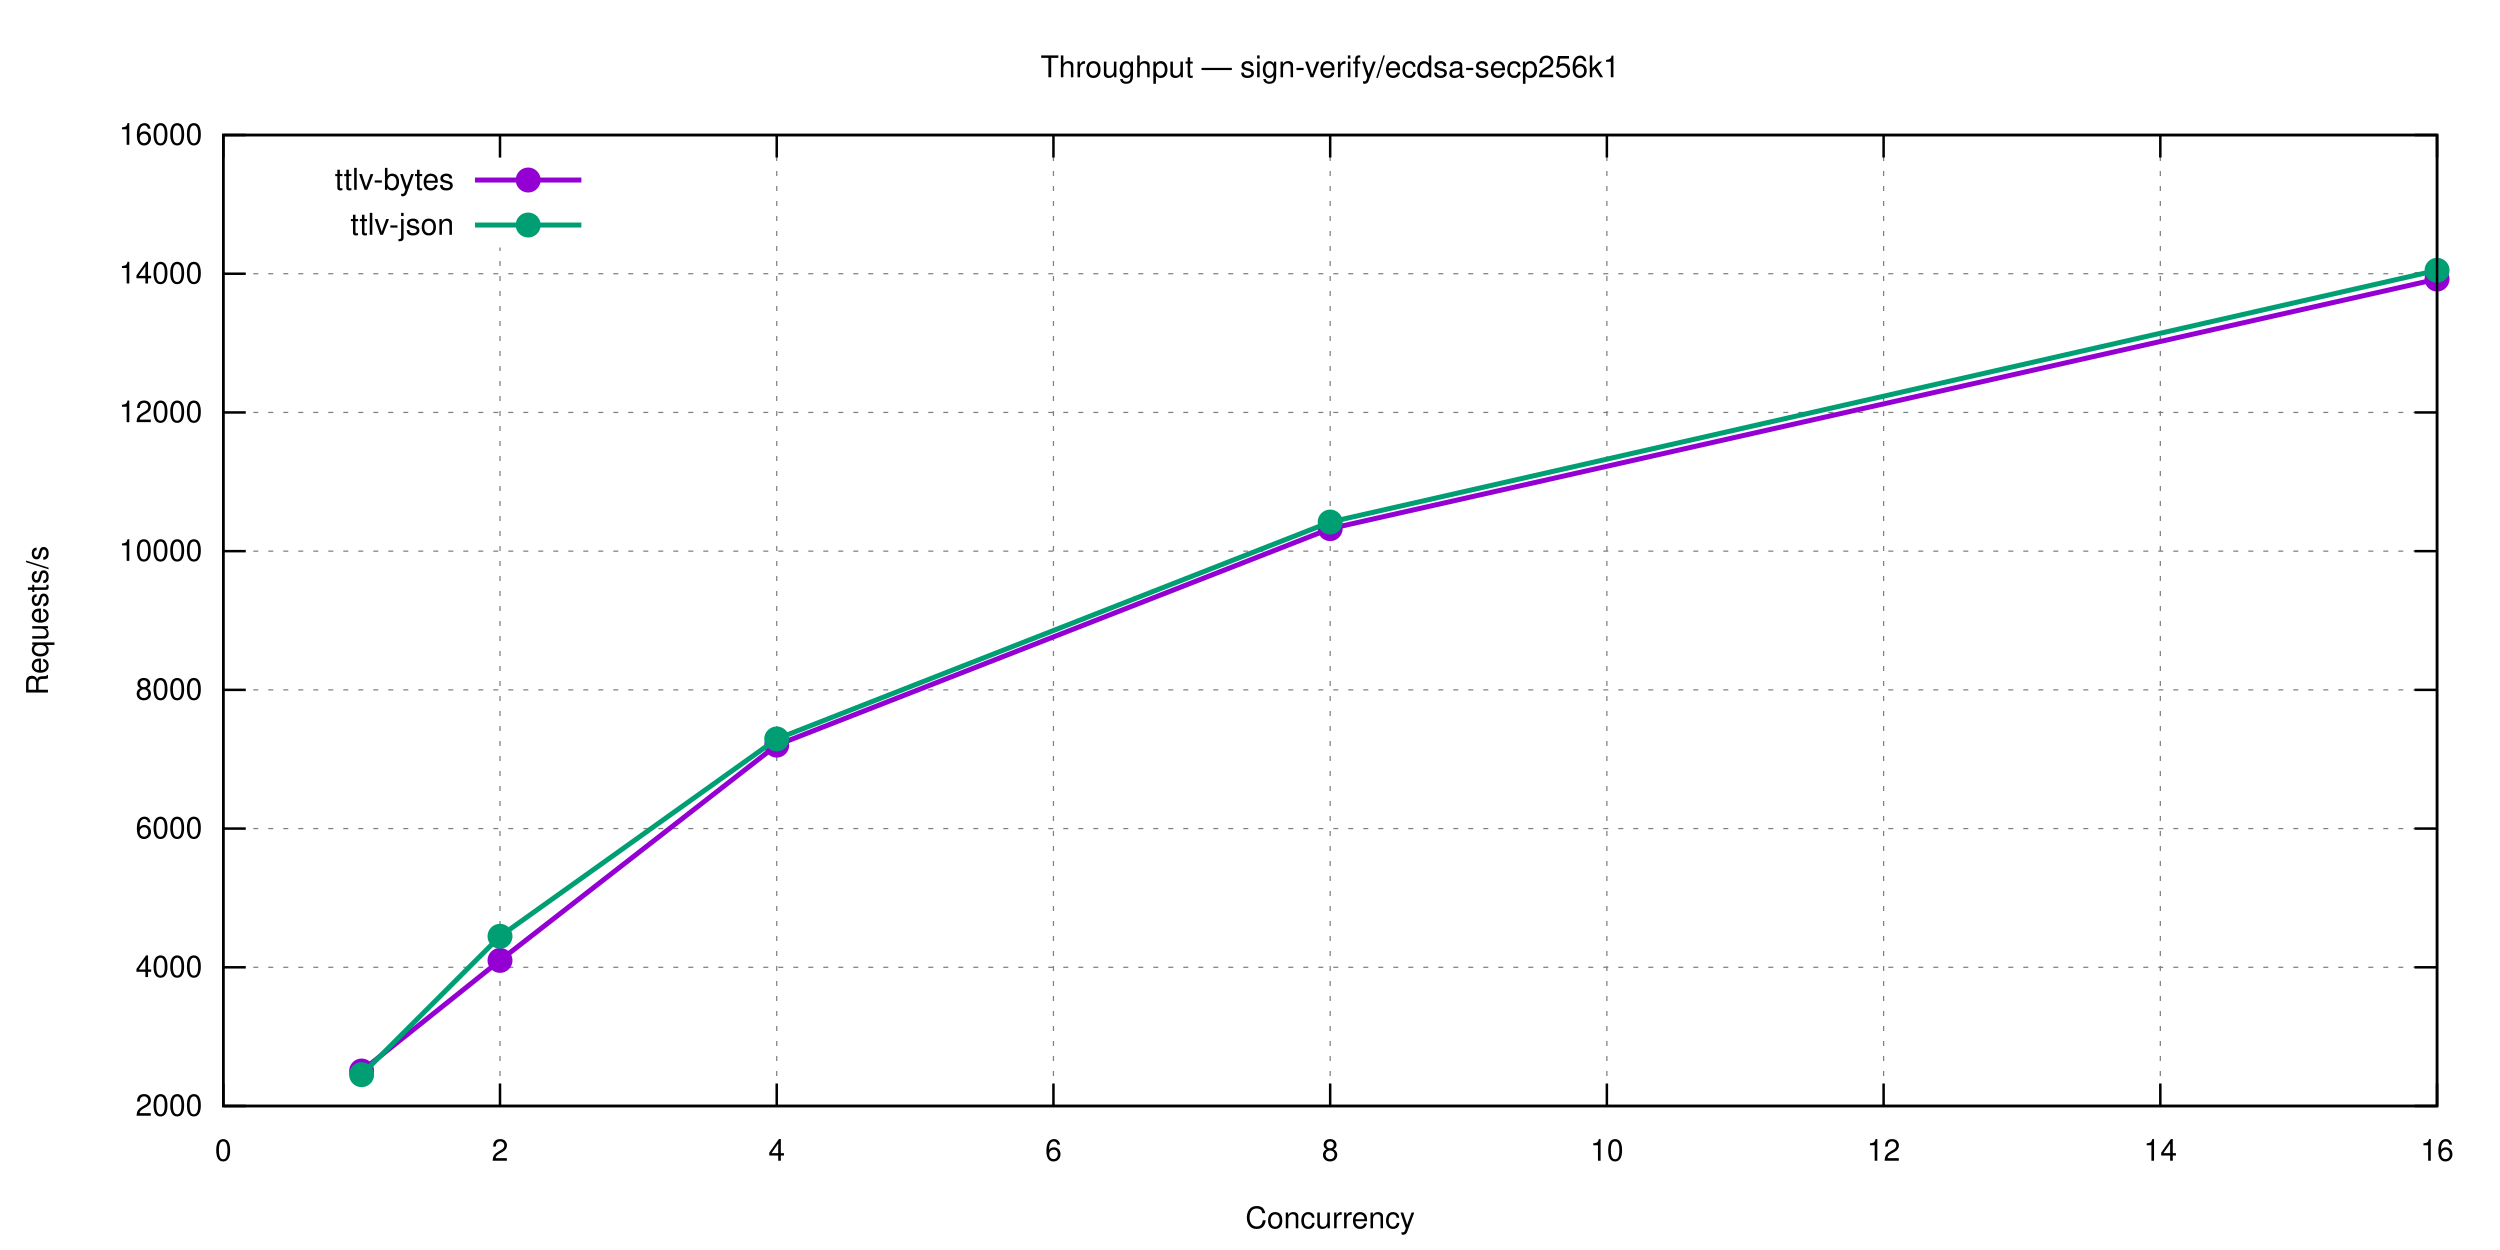
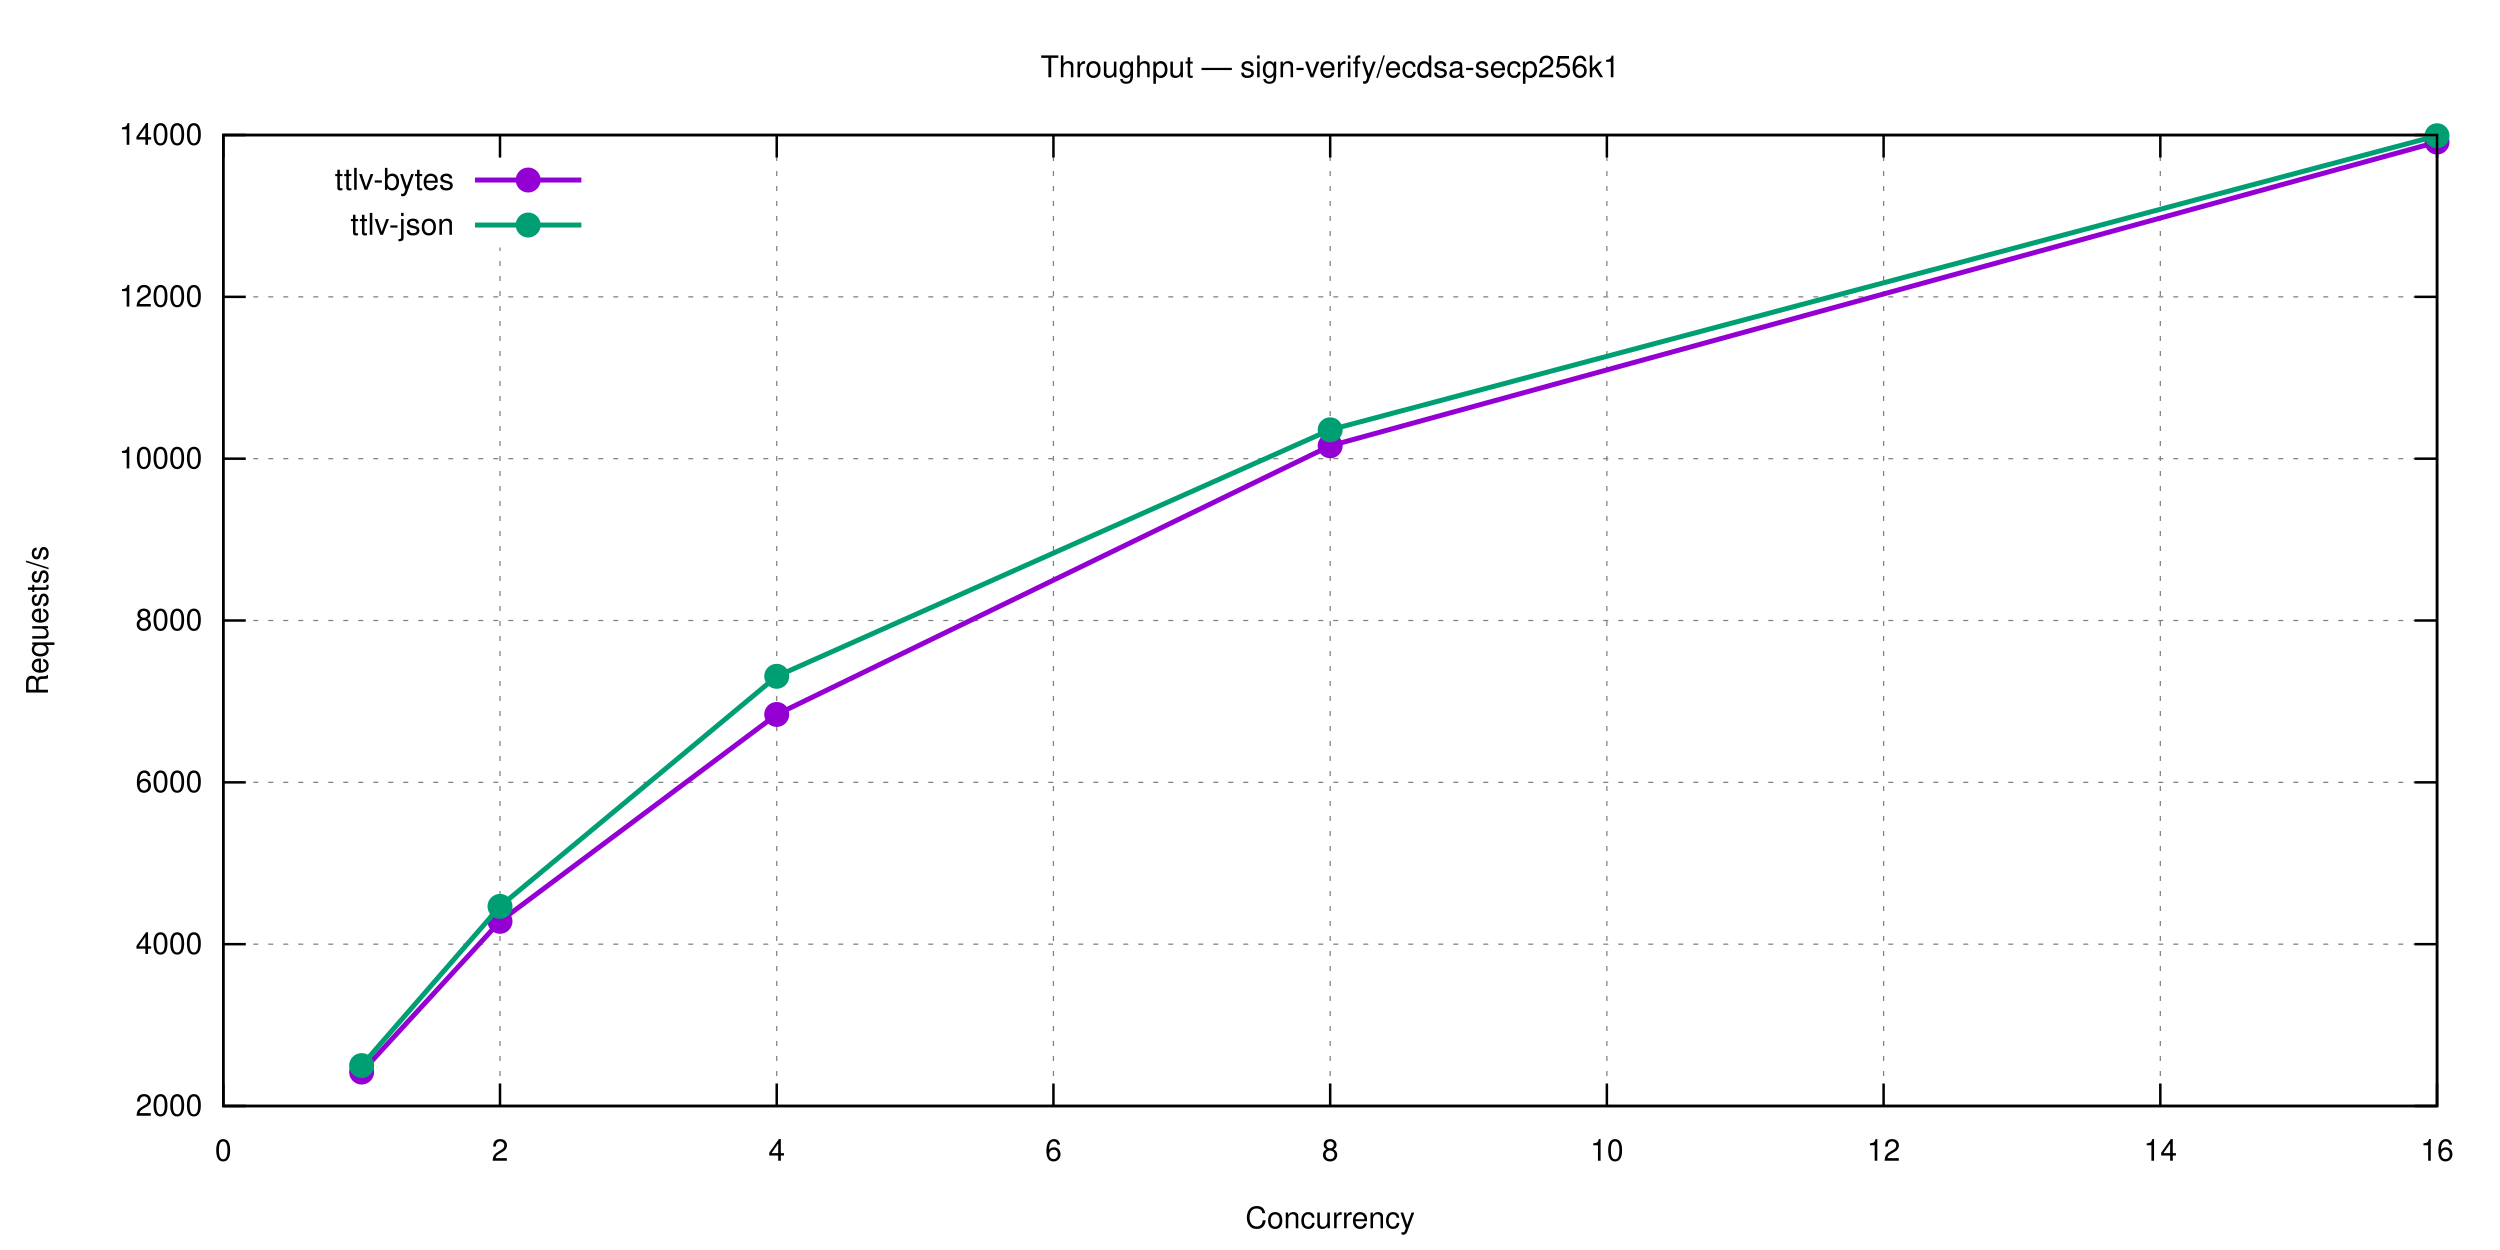
<svg xmlns="http://www.w3.org/2000/svg" xmlns:xlink="http://www.w3.org/1999/xlink" width="1000" height="500" viewBox="0 0 1000 500">
  <g id="gnuplot_canvas">
    <rect x="0" y="0" width="1000" height="500" fill="none" />
    <defs>
      <circle id="gpDot" r="0.5" stroke-width="0.5" stroke="currentColor" />
      <path id="gpPt0" stroke-width="0.222" stroke="currentColor" d="M-1,0 h2 M0,-1 v2" />
      <path id="gpPt1" stroke-width="0.222" stroke="currentColor" d="M-1,-1 L1,1 M1,-1 L-1,1" />
      <path id="gpPt2" stroke-width="0.222" stroke="currentColor" d="M-1,0 L1,0 M0,-1 L0,1 M-1,-1 L1,1 M-1,1 L1,-1" />
      <rect id="gpPt3" stroke-width="0.222" stroke="currentColor" x="-1" y="-1" width="2" height="2" />
      <rect id="gpPt4" stroke-width="0.222" stroke="currentColor" fill="currentColor" x="-1" y="-1" width="2" height="2" />
      <circle id="gpPt5" stroke-width="0.222" stroke="currentColor" cx="0" cy="0" r="1" />
      <use xlink:href="#gpPt5" id="gpPt6" fill="currentColor" stroke="none" />
      <path id="gpPt7" stroke-width="0.222" stroke="currentColor" d="M0,-1.33 L-1.33,0.67 L1.33,0.67 z" />
      <use xlink:href="#gpPt7" id="gpPt8" fill="currentColor" stroke="none" />
      <use xlink:href="#gpPt7" id="gpPt9" stroke="currentColor" transform="rotate(180)" />
      <use xlink:href="#gpPt9" id="gpPt10" fill="currentColor" stroke="none" />
      <use xlink:href="#gpPt3" id="gpPt11" stroke="currentColor" transform="rotate(45)" />
      <use xlink:href="#gpPt11" id="gpPt12" fill="currentColor" stroke="none" />
      <path id="gpPt13" stroke-width="0.222" stroke="currentColor" d="M0,1.330 L1.265,0.411 L0.782,-1.067 L-0.782,-1.076 L-1.265,0.411 z" />
      <use xlink:href="#gpPt13" id="gpPt14" fill="currentColor" stroke="none" />
      <filter id="textbox" filterUnits="objectBoundingBox" x="0" y="0" height="1" width="1">
        <feFlood flood-color="white" flood-opacity="1" result="bgnd" />
        <feComposite in="SourceGraphic" in2="bgnd" operator="atop" />
      </filter>
      <filter id="greybox" filterUnits="objectBoundingBox" x="0" y="0" height="1" width="1">
        <feFlood flood-color="lightgrey" flood-opacity="1" result="grey" />
        <feComposite in="SourceGraphic" in2="grey" operator="atop" />
      </filter>
    </defs>
    <g fill="none" color="white" stroke="currentColor" stroke-width="1.00" stroke-linecap="butt" stroke-linejoin="miter">
</g>
    <g fill="none" color="black" stroke="currentColor" stroke-width="1.00" stroke-linecap="butt" stroke-linejoin="miter">
</g>
    <g fill="none" color="black" stroke="black" stroke-width="0.50" stroke-linecap="butt" stroke-linejoin="miter">
</g>
    <g fill="none" color="gray" stroke="currentColor" stroke-width="0.50" stroke-linecap="butt" stroke-linejoin="miter">
      <path stroke="gray" stroke-dasharray="2,4" class="gridline" d="M89.31,442.40 L974.82,442.40  " />
    </g>
    <g fill="none" color="gray" stroke="gray" stroke-width="1.00" stroke-linecap="butt" stroke-linejoin="miter">
</g>
    <g fill="none" color="black" stroke="currentColor" stroke-width="1.00" stroke-linecap="butt" stroke-linejoin="miter">
      <path stroke="black" d="M89.31,442.40 L98.31,442.40 M974.82,442.40 L965.82,442.40  " />
      <g transform="translate(80.92,446.30)" stroke="none" fill="black" font-family="Helvetica" font-size="12.00" text-anchor="end">
        <text>
          <tspan font-family="Helvetica"> 2000</tspan>
        </text>
      </g>
    </g>
    <g fill="none" color="black" stroke="currentColor" stroke-width="1.00" stroke-linecap="butt" stroke-linejoin="miter">
</g>
    <g fill="none" color="black" stroke="black" stroke-width="0.50" stroke-linecap="butt" stroke-linejoin="miter">
</g>
    <g fill="none" color="gray" stroke="currentColor" stroke-width="0.50" stroke-linecap="butt" stroke-linejoin="miter">
-       <path stroke="gray" stroke-dasharray="2,4" class="gridline" d="M89.31,386.92 L974.82,386.92  " />
-     </g>
-     <g fill="none" color="gray" stroke="gray" stroke-width="1.00" stroke-linecap="butt" stroke-linejoin="miter">
- </g>
-     <g fill="none" color="black" stroke="currentColor" stroke-width="1.00" stroke-linecap="butt" stroke-linejoin="miter">
-       <path stroke="black" d="M89.31,386.92 L98.31,386.92 M974.82,386.92 L965.82,386.92  " />
-       <g transform="translate(80.92,390.82)" stroke="none" fill="black" font-family="Helvetica" font-size="12.00" text-anchor="end">
+       <path stroke="gray" stroke-dasharray="2,4" class="gridline" d="M89.31,377.67 L974.82,377.67  " />
+     </g>
+     <g fill="none" color="gray" stroke="gray" stroke-width="1.00" stroke-linecap="butt" stroke-linejoin="miter">
+ </g>
+     <g fill="none" color="black" stroke="currentColor" stroke-width="1.00" stroke-linecap="butt" stroke-linejoin="miter">
+       <path stroke="black" d="M89.31,377.67 L98.31,377.67 M974.82,377.67 L965.82,377.67  " />
+       <g transform="translate(80.92,381.57)" stroke="none" fill="black" font-family="Helvetica" font-size="12.00" text-anchor="end">
        <text>
          <tspan font-family="Helvetica"> 4000</tspan>
        </text>
      </g>
    </g>
    <g fill="none" color="black" stroke="currentColor" stroke-width="1.00" stroke-linecap="butt" stroke-linejoin="miter">
</g>
    <g fill="none" color="black" stroke="black" stroke-width="0.50" stroke-linecap="butt" stroke-linejoin="miter">
</g>
    <g fill="none" color="gray" stroke="currentColor" stroke-width="0.50" stroke-linecap="butt" stroke-linejoin="miter">
-       <path stroke="gray" stroke-dasharray="2,4" class="gridline" d="M89.31,331.43 L974.82,331.43  " />
-     </g>
-     <g fill="none" color="gray" stroke="gray" stroke-width="1.00" stroke-linecap="butt" stroke-linejoin="miter">
- </g>
-     <g fill="none" color="black" stroke="currentColor" stroke-width="1.00" stroke-linecap="butt" stroke-linejoin="miter">
-       <path stroke="black" d="M89.31,331.43 L98.31,331.43 M974.82,331.43 L965.82,331.43  " />
-       <g transform="translate(80.92,335.33)" stroke="none" fill="black" font-family="Helvetica" font-size="12.00" text-anchor="end">
+       <path stroke="gray" stroke-dasharray="2,4" class="gridline" d="M89.31,312.94 L974.82,312.94  " />
+     </g>
+     <g fill="none" color="gray" stroke="gray" stroke-width="1.00" stroke-linecap="butt" stroke-linejoin="miter">
+ </g>
+     <g fill="none" color="black" stroke="currentColor" stroke-width="1.00" stroke-linecap="butt" stroke-linejoin="miter">
+       <path stroke="black" d="M89.31,312.94 L98.31,312.94 M974.82,312.94 L965.82,312.94  " />
+       <g transform="translate(80.92,316.84)" stroke="none" fill="black" font-family="Helvetica" font-size="12.00" text-anchor="end">
        <text>
          <tspan font-family="Helvetica"> 6000</tspan>
        </text>
      </g>
    </g>
    <g fill="none" color="black" stroke="currentColor" stroke-width="1.00" stroke-linecap="butt" stroke-linejoin="miter">
</g>
    <g fill="none" color="black" stroke="black" stroke-width="0.50" stroke-linecap="butt" stroke-linejoin="miter">
</g>
    <g fill="none" color="gray" stroke="currentColor" stroke-width="0.50" stroke-linecap="butt" stroke-linejoin="miter">
-       <path stroke="gray" stroke-dasharray="2,4" class="gridline" d="M89.31,275.95 L974.82,275.95  " />
-     </g>
-     <g fill="none" color="gray" stroke="gray" stroke-width="1.00" stroke-linecap="butt" stroke-linejoin="miter">
- </g>
-     <g fill="none" color="black" stroke="currentColor" stroke-width="1.00" stroke-linecap="butt" stroke-linejoin="miter">
-       <path stroke="black" d="M89.31,275.95 L98.31,275.95 M974.82,275.95 L965.82,275.95  " />
-       <g transform="translate(80.92,279.85)" stroke="none" fill="black" font-family="Helvetica" font-size="12.00" text-anchor="end">
+       <path stroke="gray" stroke-dasharray="2,4" class="gridline" d="M89.31,248.20 L974.82,248.20  " />
+     </g>
+     <g fill="none" color="gray" stroke="gray" stroke-width="1.00" stroke-linecap="butt" stroke-linejoin="miter">
+ </g>
+     <g fill="none" color="black" stroke="currentColor" stroke-width="1.00" stroke-linecap="butt" stroke-linejoin="miter">
+       <path stroke="black" d="M89.31,248.20 L98.31,248.20 M974.82,248.20 L965.82,248.20  " />
+       <g transform="translate(80.92,252.10)" stroke="none" fill="black" font-family="Helvetica" font-size="12.00" text-anchor="end">
        <text>
          <tspan font-family="Helvetica"> 8000</tspan>
        </text>
      </g>
    </g>
    <g fill="none" color="black" stroke="currentColor" stroke-width="1.00" stroke-linecap="butt" stroke-linejoin="miter">
</g>
    <g fill="none" color="black" stroke="black" stroke-width="0.50" stroke-linecap="butt" stroke-linejoin="miter">
</g>
    <g fill="none" color="gray" stroke="currentColor" stroke-width="0.50" stroke-linecap="butt" stroke-linejoin="miter">
-       <path stroke="gray" stroke-dasharray="2,4" class="gridline" d="M89.31,220.46 L974.82,220.46  " />
-     </g>
-     <g fill="none" color="gray" stroke="gray" stroke-width="1.00" stroke-linecap="butt" stroke-linejoin="miter">
- </g>
-     <g fill="none" color="black" stroke="currentColor" stroke-width="1.00" stroke-linecap="butt" stroke-linejoin="miter">
-       <path stroke="black" d="M89.31,220.46 L98.31,220.46 M974.82,220.46 L965.82,220.46  " />
-       <g transform="translate(80.92,224.36)" stroke="none" fill="black" font-family="Helvetica" font-size="12.00" text-anchor="end">
+       <path stroke="gray" stroke-dasharray="2,4" class="gridline" d="M89.31,183.47 L974.82,183.47  " />
+     </g>
+     <g fill="none" color="gray" stroke="gray" stroke-width="1.00" stroke-linecap="butt" stroke-linejoin="miter">
+ </g>
+     <g fill="none" color="black" stroke="currentColor" stroke-width="1.00" stroke-linecap="butt" stroke-linejoin="miter">
+       <path stroke="black" d="M89.31,183.47 L98.31,183.47 M974.82,183.47 L965.82,183.47  " />
+       <g transform="translate(80.92,187.37)" stroke="none" fill="black" font-family="Helvetica" font-size="12.00" text-anchor="end">
        <text>
          <tspan font-family="Helvetica"> 10000</tspan>
        </text>
      </g>
    </g>
    <g fill="none" color="black" stroke="currentColor" stroke-width="1.00" stroke-linecap="butt" stroke-linejoin="miter">
</g>
    <g fill="none" color="black" stroke="black" stroke-width="0.50" stroke-linecap="butt" stroke-linejoin="miter">
</g>
    <g fill="none" color="gray" stroke="currentColor" stroke-width="0.50" stroke-linecap="butt" stroke-linejoin="miter">
-       <path stroke="gray" stroke-dasharray="2,4" class="gridline" d="M89.31,164.98 L974.82,164.98  " />
-     </g>
-     <g fill="none" color="gray" stroke="gray" stroke-width="1.00" stroke-linecap="butt" stroke-linejoin="miter">
- </g>
-     <g fill="none" color="black" stroke="currentColor" stroke-width="1.00" stroke-linecap="butt" stroke-linejoin="miter">
-       <path stroke="black" d="M89.31,164.98 L98.31,164.98 M974.82,164.98 L965.82,164.98  " />
-       <g transform="translate(80.92,168.88)" stroke="none" fill="black" font-family="Helvetica" font-size="12.00" text-anchor="end">
+       <path stroke="gray" stroke-dasharray="2,4" class="gridline" d="M89.31,118.74 L974.82,118.74  " />
+     </g>
+     <g fill="none" color="gray" stroke="gray" stroke-width="1.00" stroke-linecap="butt" stroke-linejoin="miter">
+ </g>
+     <g fill="none" color="black" stroke="currentColor" stroke-width="1.00" stroke-linecap="butt" stroke-linejoin="miter">
+       <path stroke="black" d="M89.31,118.74 L98.31,118.74 M974.82,118.74 L965.82,118.74  " />
+       <g transform="translate(80.92,122.64)" stroke="none" fill="black" font-family="Helvetica" font-size="12.00" text-anchor="end">
        <text>
          <tspan font-family="Helvetica"> 12000</tspan>
-         </text>
-       </g>
-     </g>
-     <g fill="none" color="black" stroke="currentColor" stroke-width="1.00" stroke-linecap="butt" stroke-linejoin="miter">
- </g>
-     <g fill="none" color="black" stroke="black" stroke-width="0.50" stroke-linecap="butt" stroke-linejoin="miter">
- </g>
-     <g fill="none" color="gray" stroke="currentColor" stroke-width="0.50" stroke-linecap="butt" stroke-linejoin="miter">
-       <path stroke="gray" stroke-dasharray="2,4" class="gridline" d="M89.31,109.49 L974.82,109.49  " />
-     </g>
-     <g fill="none" color="gray" stroke="gray" stroke-width="1.00" stroke-linecap="butt" stroke-linejoin="miter">
- </g>
-     <g fill="none" color="black" stroke="currentColor" stroke-width="1.00" stroke-linecap="butt" stroke-linejoin="miter">
-       <path stroke="black" d="M89.31,109.49 L98.31,109.49 M974.82,109.49 L965.82,109.49  " />
-       <g transform="translate(80.92,113.39)" stroke="none" fill="black" font-family="Helvetica" font-size="12.00" text-anchor="end">
-         <text>
-           <tspan font-family="Helvetica"> 14000</tspan>
        </text>
      </g>
    </g>
    <g fill="none" color="black" stroke="currentColor" stroke-width="1.00" stroke-linecap="butt" stroke-linejoin="miter">
</g>
    <g fill="none" color="black" stroke="black" stroke-width="0.50" stroke-linecap="butt" stroke-linejoin="miter">
</g>
    <g fill="none" color="gray" stroke="currentColor" stroke-width="0.50" stroke-linecap="butt" stroke-linejoin="miter">
      <path stroke="gray" stroke-dasharray="2,4" class="gridline" d="M89.31,54.01 L974.82,54.01  " />
    </g>
    <g fill="none" color="gray" stroke="gray" stroke-width="1.00" stroke-linecap="butt" stroke-linejoin="miter">
</g>
    <g fill="none" color="black" stroke="currentColor" stroke-width="1.00" stroke-linecap="butt" stroke-linejoin="miter">
      <path stroke="black" d="M89.31,54.01 L98.31,54.01 M974.82,54.01 L965.82,54.01  " />
      <g transform="translate(80.92,57.91)" stroke="none" fill="black" font-family="Helvetica" font-size="12.00" text-anchor="end">
        <text>
-           <tspan font-family="Helvetica"> 16000</tspan>
+           <tspan font-family="Helvetica"> 14000</tspan>
        </text>
      </g>
    </g>
    <g fill="none" color="black" stroke="currentColor" stroke-width="1.00" stroke-linecap="butt" stroke-linejoin="miter">
</g>
    <g fill="none" color="black" stroke="black" stroke-width="0.50" stroke-linecap="butt" stroke-linejoin="miter">
</g>
    <g fill="none" color="gray" stroke="currentColor" stroke-width="0.50" stroke-linecap="butt" stroke-linejoin="miter">
      <path stroke="gray" stroke-dasharray="2,4" class="gridline" d="M89.31,442.40 L89.31,54.01  " />
    </g>
    <g fill="none" color="gray" stroke="gray" stroke-width="1.00" stroke-linecap="butt" stroke-linejoin="miter">
</g>
    <g fill="none" color="black" stroke="currentColor" stroke-width="1.00" stroke-linecap="butt" stroke-linejoin="miter">
      <path stroke="black" d="M89.31,442.40 L89.31,433.40 M89.31,54.01 L89.31,63.01  " />
      <g transform="translate(89.31,464.30)" stroke="none" fill="black" font-family="Helvetica" font-size="12.00" text-anchor="middle">
        <text>
          <tspan font-family="Helvetica"> 0</tspan>
        </text>
      </g>
    </g>
    <g fill="none" color="black" stroke="currentColor" stroke-width="1.00" stroke-linecap="butt" stroke-linejoin="miter">
</g>
    <g fill="none" color="black" stroke="black" stroke-width="0.50" stroke-linecap="butt" stroke-linejoin="miter">
</g>
    <g fill="none" color="gray" stroke="currentColor" stroke-width="0.50" stroke-linecap="butt" stroke-linejoin="miter">
      <path stroke="gray" stroke-dasharray="2,4" class="gridline" d="M200.00,442.40 L200.00,99.01 M200.00,63.01 L200.00,54.01  " />
    </g>
    <g fill="none" color="gray" stroke="gray" stroke-width="1.00" stroke-linecap="butt" stroke-linejoin="miter">
</g>
    <g fill="none" color="black" stroke="currentColor" stroke-width="1.00" stroke-linecap="butt" stroke-linejoin="miter">
      <path stroke="black" d="M200.00,442.40 L200.00,433.40 M200.00,54.01 L200.00,63.01  " />
      <g transform="translate(200.00,464.30)" stroke="none" fill="black" font-family="Helvetica" font-size="12.00" text-anchor="middle">
        <text>
          <tspan font-family="Helvetica"> 2</tspan>
        </text>
      </g>
    </g>
    <g fill="none" color="black" stroke="currentColor" stroke-width="1.00" stroke-linecap="butt" stroke-linejoin="miter">
</g>
    <g fill="none" color="black" stroke="black" stroke-width="0.50" stroke-linecap="butt" stroke-linejoin="miter">
</g>
    <g fill="none" color="gray" stroke="currentColor" stroke-width="0.50" stroke-linecap="butt" stroke-linejoin="miter">
      <path stroke="gray" stroke-dasharray="2,4" class="gridline" d="M310.69,442.40 L310.69,54.01  " />
    </g>
    <g fill="none" color="gray" stroke="gray" stroke-width="1.00" stroke-linecap="butt" stroke-linejoin="miter">
</g>
    <g fill="none" color="black" stroke="currentColor" stroke-width="1.00" stroke-linecap="butt" stroke-linejoin="miter">
      <path stroke="black" d="M310.69,442.40 L310.69,433.40 M310.69,54.01 L310.69,63.01  " />
      <g transform="translate(310.69,464.30)" stroke="none" fill="black" font-family="Helvetica" font-size="12.00" text-anchor="middle">
        <text>
          <tspan font-family="Helvetica"> 4</tspan>
        </text>
      </g>
    </g>
    <g fill="none" color="black" stroke="currentColor" stroke-width="1.00" stroke-linecap="butt" stroke-linejoin="miter">
</g>
    <g fill="none" color="black" stroke="black" stroke-width="0.50" stroke-linecap="butt" stroke-linejoin="miter">
</g>
    <g fill="none" color="gray" stroke="currentColor" stroke-width="0.50" stroke-linecap="butt" stroke-linejoin="miter">
      <path stroke="gray" stroke-dasharray="2,4" class="gridline" d="M421.38,442.40 L421.38,54.01  " />
    </g>
    <g fill="none" color="gray" stroke="gray" stroke-width="1.00" stroke-linecap="butt" stroke-linejoin="miter">
</g>
    <g fill="none" color="black" stroke="currentColor" stroke-width="1.00" stroke-linecap="butt" stroke-linejoin="miter">
      <path stroke="black" d="M421.38,442.40 L421.38,433.40 M421.38,54.01 L421.38,63.01  " />
      <g transform="translate(421.38,464.30)" stroke="none" fill="black" font-family="Helvetica" font-size="12.00" text-anchor="middle">
        <text>
          <tspan font-family="Helvetica"> 6</tspan>
        </text>
      </g>
    </g>
    <g fill="none" color="black" stroke="currentColor" stroke-width="1.00" stroke-linecap="butt" stroke-linejoin="miter">
</g>
    <g fill="none" color="black" stroke="black" stroke-width="0.50" stroke-linecap="butt" stroke-linejoin="miter">
</g>
    <g fill="none" color="gray" stroke="currentColor" stroke-width="0.50" stroke-linecap="butt" stroke-linejoin="miter">
      <path stroke="gray" stroke-dasharray="2,4" class="gridline" d="M532.07,442.40 L532.07,54.01  " />
    </g>
    <g fill="none" color="gray" stroke="gray" stroke-width="1.00" stroke-linecap="butt" stroke-linejoin="miter">
</g>
    <g fill="none" color="black" stroke="currentColor" stroke-width="1.00" stroke-linecap="butt" stroke-linejoin="miter">
      <path stroke="black" d="M532.07,442.40 L532.07,433.40 M532.07,54.01 L532.07,63.01  " />
      <g transform="translate(532.07,464.30)" stroke="none" fill="black" font-family="Helvetica" font-size="12.00" text-anchor="middle">
        <text>
          <tspan font-family="Helvetica"> 8</tspan>
        </text>
      </g>
    </g>
    <g fill="none" color="black" stroke="currentColor" stroke-width="1.00" stroke-linecap="butt" stroke-linejoin="miter">
</g>
    <g fill="none" color="black" stroke="black" stroke-width="0.50" stroke-linecap="butt" stroke-linejoin="miter">
</g>
    <g fill="none" color="gray" stroke="currentColor" stroke-width="0.50" stroke-linecap="butt" stroke-linejoin="miter">
      <path stroke="gray" stroke-dasharray="2,4" class="gridline" d="M642.75,442.40 L642.75,54.01  " />
    </g>
    <g fill="none" color="gray" stroke="gray" stroke-width="1.00" stroke-linecap="butt" stroke-linejoin="miter">
</g>
    <g fill="none" color="black" stroke="currentColor" stroke-width="1.00" stroke-linecap="butt" stroke-linejoin="miter">
      <path stroke="black" d="M642.75,442.40 L642.75,433.40 M642.75,54.01 L642.75,63.01  " />
      <g transform="translate(642.75,464.30)" stroke="none" fill="black" font-family="Helvetica" font-size="12.00" text-anchor="middle">
        <text>
          <tspan font-family="Helvetica"> 10</tspan>
        </text>
      </g>
    </g>
    <g fill="none" color="black" stroke="currentColor" stroke-width="1.00" stroke-linecap="butt" stroke-linejoin="miter">
</g>
    <g fill="none" color="black" stroke="black" stroke-width="0.50" stroke-linecap="butt" stroke-linejoin="miter">
</g>
    <g fill="none" color="gray" stroke="currentColor" stroke-width="0.50" stroke-linecap="butt" stroke-linejoin="miter">
      <path stroke="gray" stroke-dasharray="2,4" class="gridline" d="M753.44,442.40 L753.44,54.01  " />
    </g>
    <g fill="none" color="gray" stroke="gray" stroke-width="1.00" stroke-linecap="butt" stroke-linejoin="miter">
</g>
    <g fill="none" color="black" stroke="currentColor" stroke-width="1.00" stroke-linecap="butt" stroke-linejoin="miter">
      <path stroke="black" d="M753.44,442.40 L753.44,433.40 M753.44,54.01 L753.44,63.01  " />
      <g transform="translate(753.44,464.30)" stroke="none" fill="black" font-family="Helvetica" font-size="12.00" text-anchor="middle">
        <text>
          <tspan font-family="Helvetica"> 12</tspan>
        </text>
      </g>
    </g>
    <g fill="none" color="black" stroke="currentColor" stroke-width="1.00" stroke-linecap="butt" stroke-linejoin="miter">
</g>
    <g fill="none" color="black" stroke="black" stroke-width="0.50" stroke-linecap="butt" stroke-linejoin="miter">
</g>
    <g fill="none" color="gray" stroke="currentColor" stroke-width="0.50" stroke-linecap="butt" stroke-linejoin="miter">
      <path stroke="gray" stroke-dasharray="2,4" class="gridline" d="M864.13,442.40 L864.13,54.01  " />
    </g>
    <g fill="none" color="gray" stroke="gray" stroke-width="1.00" stroke-linecap="butt" stroke-linejoin="miter">
</g>
    <g fill="none" color="black" stroke="currentColor" stroke-width="1.00" stroke-linecap="butt" stroke-linejoin="miter">
      <path stroke="black" d="M864.13,442.40 L864.13,433.40 M864.13,54.01 L864.13,63.01  " />
      <g transform="translate(864.13,464.30)" stroke="none" fill="black" font-family="Helvetica" font-size="12.00" text-anchor="middle">
        <text>
          <tspan font-family="Helvetica"> 14</tspan>
        </text>
      </g>
    </g>
    <g fill="none" color="black" stroke="currentColor" stroke-width="1.00" stroke-linecap="butt" stroke-linejoin="miter">
</g>
    <g fill="none" color="black" stroke="black" stroke-width="0.50" stroke-linecap="butt" stroke-linejoin="miter">
</g>
    <g fill="none" color="gray" stroke="currentColor" stroke-width="0.50" stroke-linecap="butt" stroke-linejoin="miter">
      <path stroke="gray" stroke-dasharray="2,4" class="gridline" d="M974.82,442.40 L974.82,54.01  " />
    </g>
    <g fill="none" color="gray" stroke="gray" stroke-width="1.00" stroke-linecap="butt" stroke-linejoin="miter">
</g>
    <g fill="none" color="black" stroke="currentColor" stroke-width="1.00" stroke-linecap="butt" stroke-linejoin="miter">
      <path stroke="black" d="M974.82,442.40 L974.82,433.40 M974.82,54.01 L974.82,63.01  " />
      <g transform="translate(974.82,464.30)" stroke="none" fill="black" font-family="Helvetica" font-size="12.00" text-anchor="middle">
        <text>
          <tspan font-family="Helvetica"> 16</tspan>
        </text>
      </g>
    </g>
    <g fill="none" color="black" stroke="currentColor" stroke-width="1.00" stroke-linecap="butt" stroke-linejoin="miter">
</g>
    <g fill="none" color="black" stroke="currentColor" stroke-width="1.00" stroke-linecap="butt" stroke-linejoin="miter">
      <path stroke="black" d="M89.31,54.01 L89.31,442.40 L974.82,442.40 L974.82,54.01 L89.31,54.01 Z  " />
    </g>
    <g fill="none" color="black" stroke="currentColor" stroke-width="1.00" stroke-linecap="butt" stroke-linejoin="miter">
</g>
    <g id="gnuplot_plot_1">
      <g fill="none" color="white" stroke="black" stroke-width="2.00" stroke-linecap="butt" stroke-linejoin="miter">
</g>
      <g fill="none" color="black" stroke="currentColor" stroke-width="2.00" stroke-linecap="butt" stroke-linejoin="miter">
        <g transform="translate(181.60,75.91)" stroke="none" fill="black" font-family="Helvetica" font-size="12.00" text-anchor="end">
          <text>
            <tspan font-family="Helvetica">ttlv-bytes</tspan>
          </text>
        </g>
      </g>
      <g fill="none" color="black" stroke="currentColor" stroke-width="2.00" stroke-linecap="butt" stroke-linejoin="miter">
-         <path stroke="rgb(148,   0, 211)" d="M189.99,72.01 L232.55,72.01 M144.65,428.40 L200.00,384.16 L310.69,298.05 L532.07,211.46 L974.82,111.63  " />
-         <use xlink:href="#gpPt6" transform="translate(144.65,428.40) scale(4.50)" color="rgb(148,   0, 211)" />
-         <use xlink:href="#gpPt6" transform="translate(200.00,384.16) scale(4.50)" color="rgb(148,   0, 211)" />
-         <use xlink:href="#gpPt6" transform="translate(310.69,298.05) scale(4.50)" color="rgb(148,   0, 211)" />
-         <use xlink:href="#gpPt6" transform="translate(532.07,211.46) scale(4.50)" color="rgb(148,   0, 211)" />
-         <use xlink:href="#gpPt6" transform="translate(974.82,111.63) scale(4.50)" color="rgb(148,   0, 211)" />
+         <path stroke="rgb(148,   0, 211)" d="M189.99,72.01 L232.55,72.01 M144.65,428.83 L200.00,368.53 L310.69,285.78 L532.07,178.32 L974.82,56.83  " />
+         <use xlink:href="#gpPt6" transform="translate(144.65,428.83) scale(4.50)" color="rgb(148,   0, 211)" />
+         <use xlink:href="#gpPt6" transform="translate(200.00,368.53) scale(4.50)" color="rgb(148,   0, 211)" />
+         <use xlink:href="#gpPt6" transform="translate(310.69,285.78) scale(4.50)" color="rgb(148,   0, 211)" />
+         <use xlink:href="#gpPt6" transform="translate(532.07,178.32) scale(4.50)" color="rgb(148,   0, 211)" />
+         <use xlink:href="#gpPt6" transform="translate(974.82,56.83) scale(4.50)" color="rgb(148,   0, 211)" />
        <use xlink:href="#gpPt6" transform="translate(211.27,72.01) scale(4.50)" color="rgb(148,   0, 211)" />
      </g>
    </g>
    <g id="gnuplot_plot_2">
      <g fill="none" color="black" stroke="currentColor" stroke-width="2.00" stroke-linecap="butt" stroke-linejoin="miter">
        <g transform="translate(181.60,93.91)" stroke="none" fill="black" font-family="Helvetica" font-size="12.00" text-anchor="end">
          <text>
            <tspan font-family="Helvetica">ttlv-json</tspan>
          </text>
        </g>
      </g>
      <g fill="none" color="black" stroke="currentColor" stroke-width="2.00" stroke-linecap="butt" stroke-linejoin="miter">
-         <path stroke="rgb(  0, 158, 115)" d="M189.99,90.01 L232.55,90.01 M144.65,429.87 L200.00,374.52 L310.69,295.58 L532.07,208.82 L974.82,108.12  " />
-         <use xlink:href="#gpPt6" transform="translate(144.65,429.87) scale(4.50)" color="rgb(  0, 158, 115)" />
-         <use xlink:href="#gpPt6" transform="translate(200.00,374.52) scale(4.50)" color="rgb(  0, 158, 115)" />
-         <use xlink:href="#gpPt6" transform="translate(310.69,295.58) scale(4.50)" color="rgb(  0, 158, 115)" />
-         <use xlink:href="#gpPt6" transform="translate(532.07,208.82) scale(4.50)" color="rgb(  0, 158, 115)" />
-         <use xlink:href="#gpPt6" transform="translate(974.82,108.12) scale(4.50)" color="rgb(  0, 158, 115)" />
+         <path stroke="rgb(  0, 158, 115)" d="M189.99,90.01 L232.55,90.01 M144.65,426.23 L200.00,362.56 L310.69,270.52 L532.07,171.92 L974.82,54.30  " />
+         <use xlink:href="#gpPt6" transform="translate(144.65,426.23) scale(4.50)" color="rgb(  0, 158, 115)" />
+         <use xlink:href="#gpPt6" transform="translate(200.00,362.56) scale(4.50)" color="rgb(  0, 158, 115)" />
+         <use xlink:href="#gpPt6" transform="translate(310.69,270.52) scale(4.50)" color="rgb(  0, 158, 115)" />
+         <use xlink:href="#gpPt6" transform="translate(532.07,171.92) scale(4.50)" color="rgb(  0, 158, 115)" />
+         <use xlink:href="#gpPt6" transform="translate(974.82,54.30) scale(4.50)" color="rgb(  0, 158, 115)" />
        <use xlink:href="#gpPt6" transform="translate(211.27,90.01) scale(4.50)" color="rgb(  0, 158, 115)" />
      </g>
    </g>
    <g fill="none" color="black" stroke="currentColor" stroke-width="2.00" stroke-linecap="butt" stroke-linejoin="miter">
</g>
    <g fill="none" color="black" stroke="black" stroke-width="1.00" stroke-linecap="butt" stroke-linejoin="miter">
</g>
    <g fill="none" color="black" stroke="currentColor" stroke-width="1.00" stroke-linecap="butt" stroke-linejoin="miter">
      <path stroke="black" d="M89.31,54.01 L89.31,442.40 L974.82,442.40 L974.82,54.01 L89.31,54.01 Z  " />
      <g transform="translate(19.18,248.21) rotate(270.00)" stroke="none" fill="black" font-family="Helvetica" font-size="12.00" text-anchor="middle">
        <text>
          <tspan font-family="Helvetica">Requests/s</tspan>
        </text>
      </g>
    </g>
    <g fill="none" color="black" stroke="currentColor" stroke-width="1.00" stroke-linecap="butt" stroke-linejoin="miter">
      <g transform="translate(532.06,491.30)" stroke="none" fill="black" font-family="Helvetica" font-size="12.00" text-anchor="middle">
        <text>
          <tspan font-family="Helvetica">Concurrency</tspan>
        </text>
      </g>
    </g>
    <g fill="none" color="black" stroke="currentColor" stroke-width="1.00" stroke-linecap="butt" stroke-linejoin="miter">
</g>
    <g fill="none" color="black" stroke="currentColor" stroke-width="1.00" stroke-linecap="butt" stroke-linejoin="miter">
      <g transform="translate(532.06,30.91)" stroke="none" fill="black" font-family="Helvetica" font-size="12.00" text-anchor="middle">
        <text>
          <tspan font-family="Helvetica">Throughput — sign-verify/ecdsa-secp256k1</tspan>
        </text>
      </g>
    </g>
    <g fill="none" color="black" stroke="currentColor" stroke-width="1.00" stroke-linecap="butt" stroke-linejoin="miter">
</g>
  </g>
</svg>
